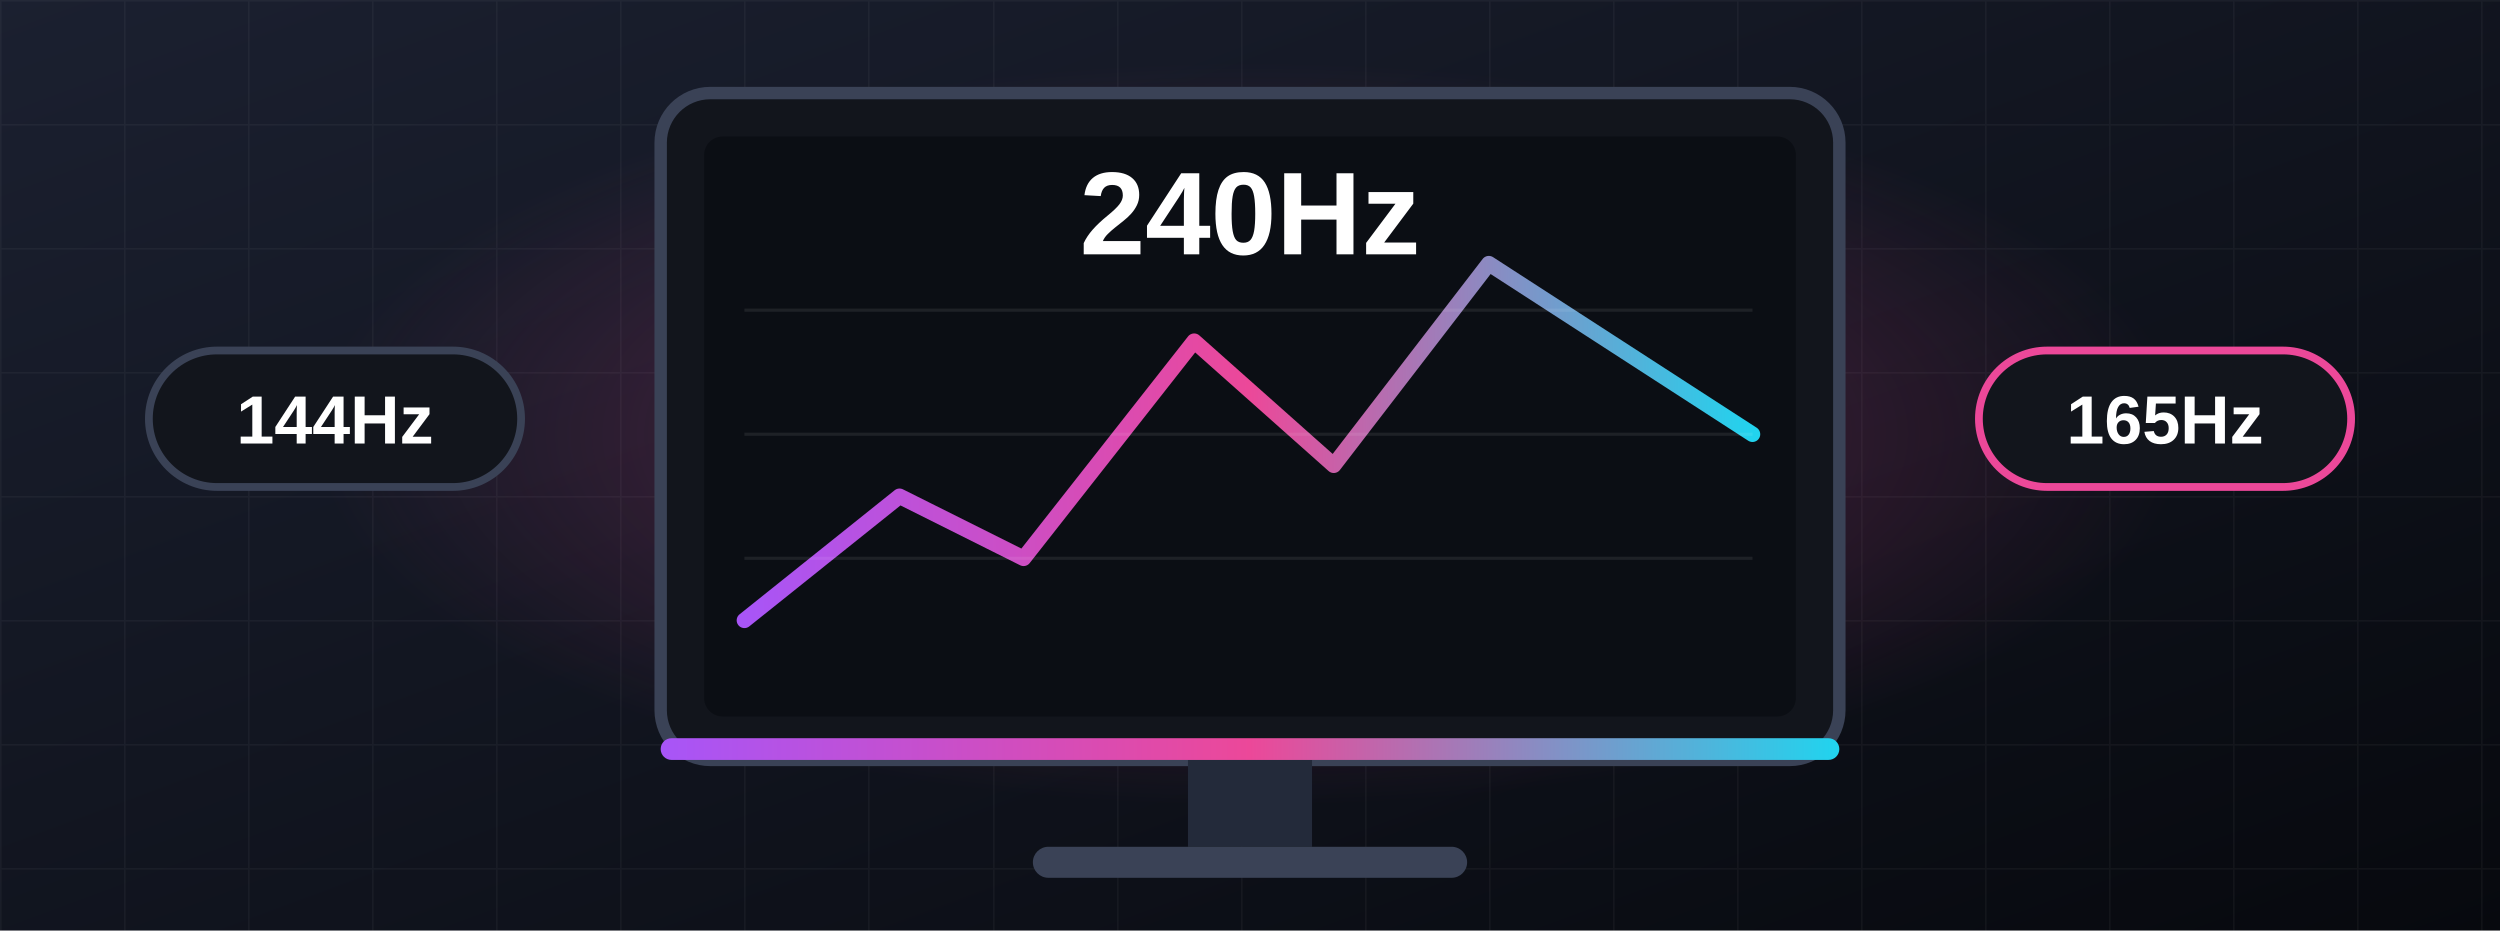
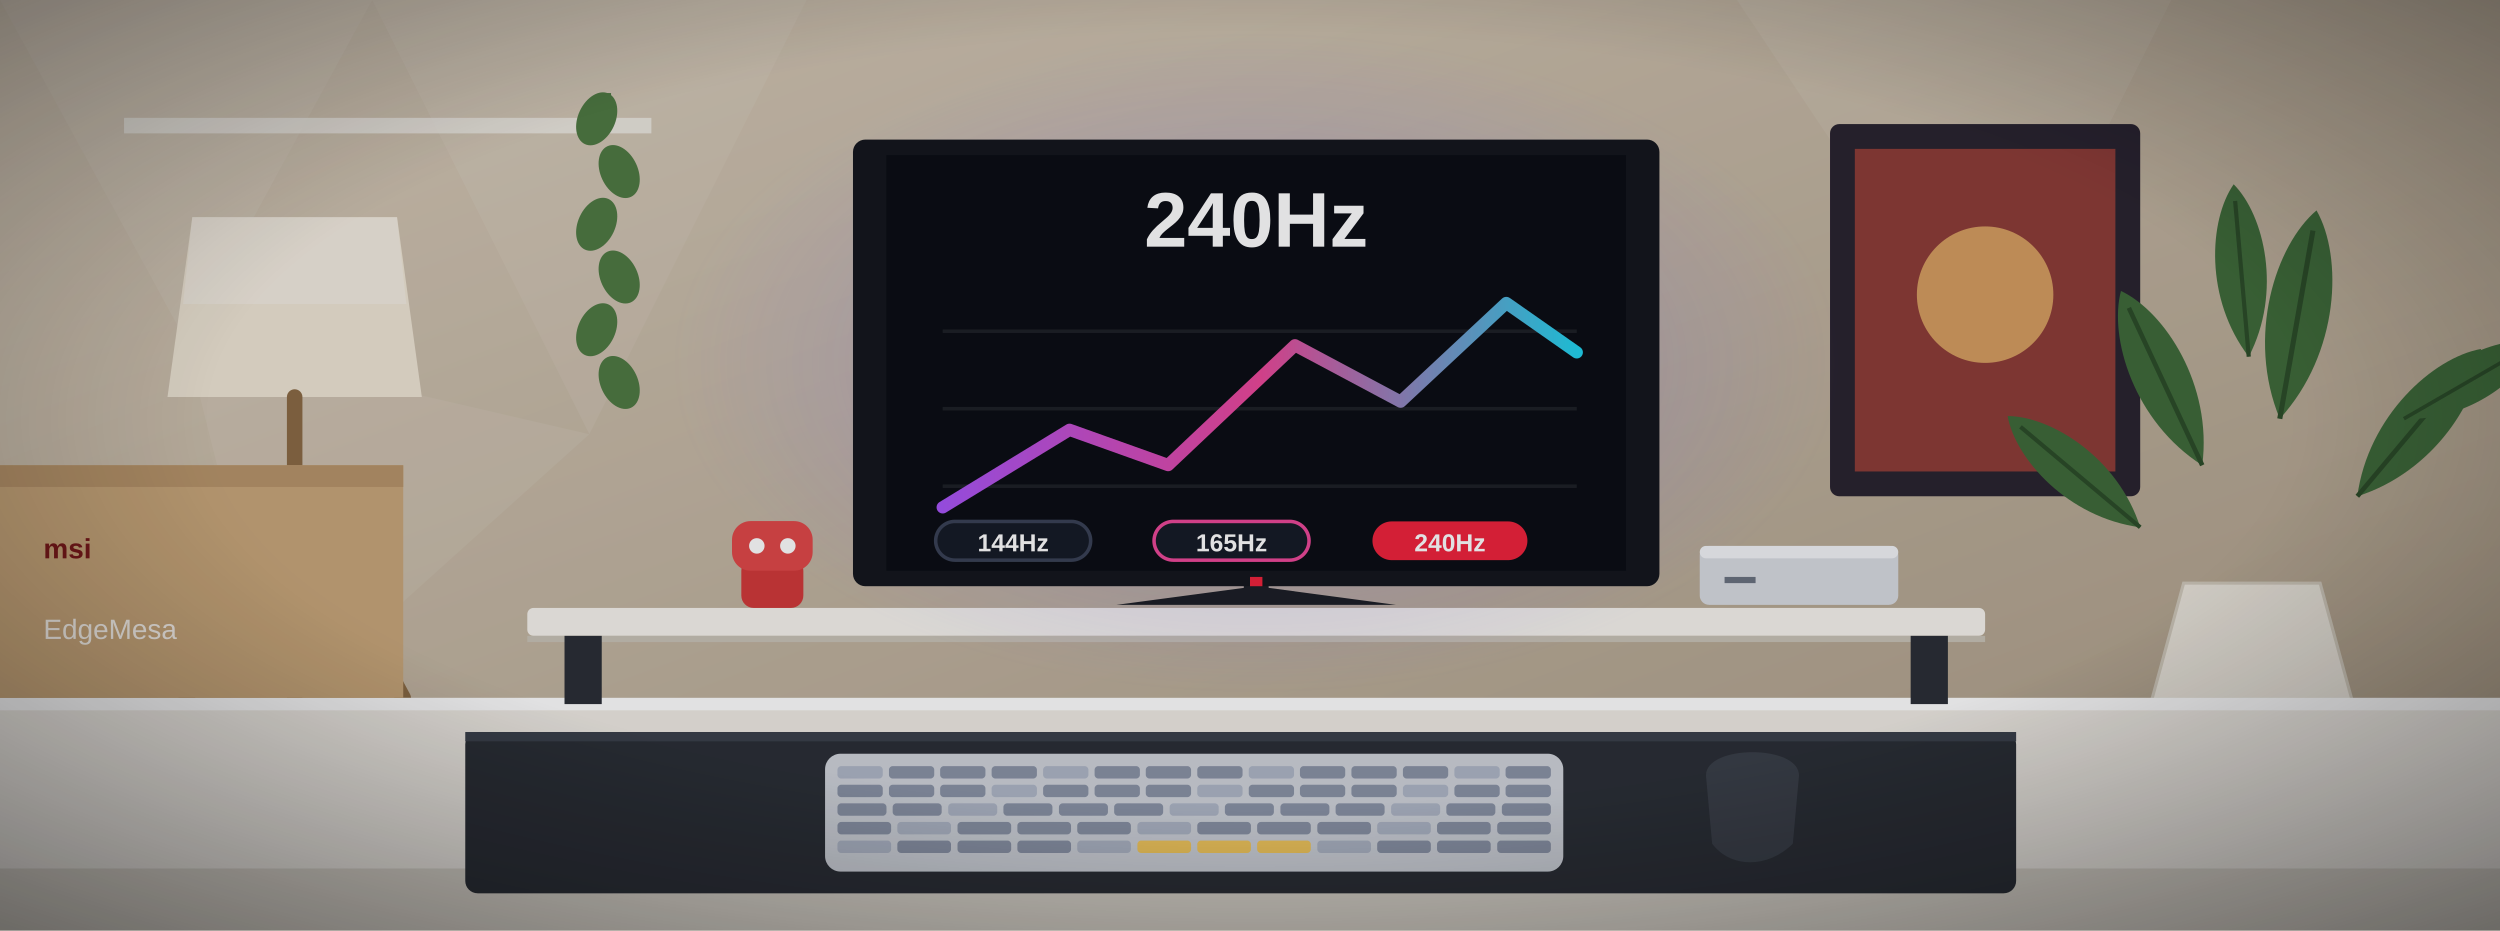
<svg xmlns="http://www.w3.org/2000/svg" viewBox="0 0 806 300" fill="none">
  <defs>
-     <linearGradient id="bg" x1="0" y1="0" x2="1" y2="1">
-       <stop offset="0" stop-color="#1b2030" />
-       <stop offset="1" stop-color="#07090e" />
+     <linearGradient id="wall" x1="0" y1="0" x2="1" y2="1">
+       <stop offset="0" stop-color="#d8ccba" />
+       <stop offset="1" stop-color="#a99a84" />
    </linearGradient>
+     <radialGradient id="vig" cx=".5" cy=".45" r=".75">
+       <stop offset=".55" stop-color="#000" stop-opacity="0" />
+       <stop offset="1" stop-color="#000" stop-opacity=".45" />
+     </radialGradient>
    <linearGradient id="ac" x1="0" y1="0" x2="1" y2="0">
      <stop offset="0" stop-color="#a855f7" />
      <stop offset=".5" stop-color="#ec4899" />
      <stop offset="1" stop-color="#22d3ee" />
    </linearGradient>
-     <linearGradient id="ac2" x1="0" y1="0" x2="0" y2="1">
-       <stop offset="0" stop-color="#ef233c" />
-       <stop offset="1" stop-color="#7a0f1d" />
-     </linearGradient>
    <radialGradient id="glow" cx=".5" cy=".5" r=".5">
-       <stop offset="0" stop-color="#ec4899" stop-opacity=".35" />
-       <stop offset="1" stop-color="#ec4899" stop-opacity="0" />
+       <stop offset="0" stop-color="#7c6cff" stop-opacity=".35" />
+       <stop offset="1" stop-color="#7c6cff" stop-opacity="0" />
    </radialGradient>
-     <pattern id="grid" width="40" height="40" patternUnits="userSpaceOnUse">
-       <path d="M40 0H0V40" fill="none" stroke="#ffffff" stroke-opacity=".04" />
-     </pattern>
  </defs>
-   <rect width="806" height="300" fill="url(#bg)" />
-   <rect width="806" height="300" fill="url(#grid)" />
-   <ellipse cx="403" cy="140" rx="300" ry="120" fill="url(#glow)" />
-   <rect x="213" y="30" width="380" height="215" rx="16" fill="#12151c" stroke="#3a4256" stroke-width="4" />
-   <rect x="227" y="44" width="352" height="187" rx="6" fill="#0b0e14" />
-   <path d="M240 200 L290 160 L330 180 L385 110 L430 150 L480 85 L565 140" stroke="url(#ac)" stroke-width="5" stroke-linecap="round" stroke-linejoin="round" />
-   <g stroke="#ffffff" stroke-opacity=".08">
-     <path d="M240 100H565" />
-     <path d="M240 140H565" />
-     <path d="M240 180H565" />
+   <rect width="806" height="300" fill="url(#wall)" />
+   <g fill="#fff" fill-opacity=".07">
+     <path d="M0 0 L120 0 L60 110Z" />
+     <path d="M120 0 L260 0 L190 140Z" />
+     <path d="M560 0 L700 0 L640 120Z" />
+     <path d="M60 110 L190 140 L90 230Z" />
  </g>
-   <text x="403" y="82" text-anchor="middle" font-family="Arial,Helvetica,sans-serif" font-weight="900" font-size="38" fill="#fff">240Hz</text>
-   <rect x="383" y="245" width="40" height="28" fill="#232a3a" />
-   <rect x="333" y="273" width="140" height="10" rx="5" fill="#3a4256" />
-   <rect x="213" y="238" width="380" height="7" rx="3.5" fill="url(#ac)" />
-   <g font-family="Arial,Helvetica,sans-serif" font-weight="800" font-size="22" fill="#fff" text-anchor="middle">
-     <rect x="48" y="113" width="120" height="44" rx="22" fill="#12151c" stroke="#3a4256" stroke-width="2.5" />
-     <text x="108" y="143">144Hz</text>
-     <rect x="638" y="113" width="120" height="44" rx="22" fill="#12151c" stroke="#ec4899" stroke-width="2.5" />
-     <text x="698" y="143">165Hz</text>
+   <rect x="590" y="40" width="100" height="120" rx="3" fill="#2a2430" />
+   <rect x="598" y="48" width="84" height="104" fill="#a8443a" fill-opacity=".8" />
+   <circle cx="640" cy="95" r="22" fill="#e8b66a" fill-opacity=".8" />
+   <rect x="40" y="38" width="170" height="5" fill="#f1eee8" fill-opacity=".8" />
+   <line x1="196" y1="40" x2="196" y2="30" stroke="#4f7a43" stroke-width="2" />
+   <ellipse cx="192" cy="40" rx="6" ry="9" fill="#4f7a43" transform="rotate(25 196 40)" />
+   <ellipse cx="200" cy="57" rx="6" ry="9" fill="#4f7a43" transform="rotate(-25 196 57)" />
+   <ellipse cx="192" cy="74" rx="6" ry="9" fill="#4f7a43" transform="rotate(25 196 74)" />
+   <ellipse cx="200" cy="91" rx="6" ry="9" fill="#4f7a43" transform="rotate(-25 196 91)" />
+   <ellipse cx="192" cy="108" rx="6" ry="9" fill="#4f7a43" transform="rotate(25 196 108)" />
+   <ellipse cx="200" cy="125" rx="6" ry="9" fill="#4f7a43" transform="rotate(-25 196 125)" />
+   <path d="M62 70 L128 70 L136 128 L54 128Z" fill="#efe6d5" />
+   <path d="M62 70 L128 70 L131 98 L59 98Z" fill="#fff" fill-opacity=".25" />
+   <g stroke="#8b6b45" stroke-width="5" stroke-linecap="round">
+     <path d="M95 128 L95 160" />
+     <path d="M95 160 L60 225" />
+     <path d="M95 160 L130 225" />
+     <path d="M95 160 L95 225" />
  </g>
+   <g>
+     <path transform="translate(710 150) rotate(-25) scale(1)" d="M0 0 C-14 -22 -10 -50 0 -62 C10 -50 14 -22 0 0Z" fill="#3f6b3a" />
+     <path transform="translate(710 150) rotate(-25) scale(1)" d="M0 0 L0 -56" stroke="#2c4d29" stroke-width="1.5" />
+     <path transform="translate(735 135) rotate(10) scale(1.1)" d="M0 0 C-14 -22 -10 -50 0 -62 C10 -50 14 -22 0 0Z" fill="#3f6b3a" />
+     <path transform="translate(735 135) rotate(10) scale(1.1)" d="M0 0 L0 -56" stroke="#2c4d29" stroke-width="1.5" />
+     <path transform="translate(760 160) rotate(40) scale(1)" d="M0 0 C-14 -22 -10 -50 0 -62 C10 -50 14 -22 0 0Z" fill="#3f6b3a" />
+     <path transform="translate(760 160) rotate(40) scale(1)" d="M0 0 L0 -56" stroke="#2c4d29" stroke-width="1.5" />
+     <path transform="translate(690 170) rotate(-50) scale(0.9)" d="M0 0 C-14 -22 -10 -50 0 -62 C10 -50 14 -22 0 0Z" fill="#3f6b3a" />
+     <path transform="translate(690 170) rotate(-50) scale(0.9)" d="M0 0 L0 -56" stroke="#2c4d29" stroke-width="1.5" />
+     <path transform="translate(725 115) rotate(-5) scale(0.9)" d="M0 0 C-14 -22 -10 -50 0 -62 C10 -50 14 -22 0 0Z" fill="#3f6b3a" />
+     <path transform="translate(725 115) rotate(-5) scale(0.9)" d="M0 0 L0 -56" stroke="#2c4d29" stroke-width="1.5" />
+     <path transform="translate(775 135) rotate(60) scale(0.8)" d="M0 0 C-14 -22 -10 -50 0 -62 C10 -50 14 -22 0 0Z" fill="#3f6b3a" />
+     <path transform="translate(775 135) rotate(60) scale(0.8)" d="M0 0 L0 -56" stroke="#2c4d29" stroke-width="1.5" />
+   </g>
+   <path d="M692 232 L704 188 L748 188 L760 232Z" fill="#e9e4da" stroke="#cfc8ba" />
+   <rect x="0" y="225" width="806" height="75" fill="#efebe4" />
+   <rect x="0" y="225" width="806" height="4" fill="#fff" />
+   <rect x="0" y="280" width="806" height="20" fill="#d9d4ca" />
+   <rect x="170" y="196" width="470" height="9" rx="2" fill="#f7f4ee" />
+   <rect x="170" y="205" width="470" height="2" fill="#c9c3b6" />
+   <rect x="182" y="205" width="12" height="22" fill="#2b2f36" />
+   <rect x="616" y="205" width="12" height="22" fill="#2b2f36" />
+   <ellipse cx="405.0" cy="117.0" rx="187.5" ry="107.2" fill="url(#glow)" />
+   <path d="M401.0 186 L401.0 194 L409.0 194 L409.0 186Z" fill="#1c1f26" />
+   <path d="M360.0 195 L405.0 189 L450.0 195Z" fill="#1c1f26" />
+   <rect x="275" y="45" width="260" height="144" rx="4" fill="#14171d" />
+   <svg x="280" y="50" width="250" height="134" viewBox="0 0 210 118">
+     <rect width="210" height="118" fill="#0b0e14" />
+     <text x="105" y="26" text-anchor="middle" font-family="Arial" font-weight="900" font-size="22" fill="#fff">240Hz</text>
+     <g stroke="#fff" stroke-opacity=".08">
+       <path d="M16 50H196" />
+       <path d="M16 72H196" />
+       <path d="M16 94H196" />
+     </g>
+     <path d="M16 100 L52 78 L80 88 L116 54 L146 70 L176 42 L196 56" stroke="url(#ac)" stroke-width="3.5" stroke-linecap="round" stroke-linejoin="round" fill="none" />
+     <rect x="14" y="104" width="44" height="11" rx="5.5" fill="#161b26" stroke="#3a4256" />
+     <text x="36" y="112.5" text-anchor="middle" font-family="Arial" font-weight="700" font-size="7" fill="#fff">144Hz</text>
+     <rect x="76" y="104" width="44" height="11" rx="5.5" fill="#161b26" stroke="#ec4899" />
+     <text x="98" y="112.5" text-anchor="middle" font-family="Arial" font-weight="700" font-size="7" fill="#fff">165Hz</text>
+     <rect x="138" y="104" width="44" height="11" rx="5.5" fill="#ef233c" />
+     <text x="160" y="112.5" text-anchor="middle" font-family="Arial" font-weight="700" font-size="7" fill="#fff">240Hz</text>
+   </svg>
+   <rect x="403.0" y="186" width="4" height="3" fill="#ef233c" />
+   <g transform="translate(236 168)">
+     <rect x="3" y="12" width="20" height="16" rx="4" fill="#d23a3a" />
+     <rect x="0" y="0" width="26" height="16" rx="6" fill="#e04848" />
+     <circle cx="8" cy="8" r="2.5" fill="#fff" />
+     <circle cx="18" cy="8" r="2.5" fill="#fff" />
+   </g>
+   <rect x="548" y="176" width="64" height="19" rx="3" fill="#d9dce2" />
+   <rect x="548" y="176" width="64" height="4" rx="2" fill="#f2f4f7" />
+   <rect x="556" y="186" width="10" height="2" fill="#6b7280" />
+   <rect x="0" y="150" width="130" height="75" fill="#c9a77a" />
+   <rect x="0" y="150" width="130" height="7" fill="#b8956a" />
+   <text x="14" y="180" font-family="Arial" font-weight="700" font-size="9" fill="#7a1a1a">msi</text>
+   <text x="14" y="206" font-family="Arial" font-size="9" fill="#fff" fill-opacity=".85">EdgeMesa</text>
+   <rect x="150" y="236" width="500" height="52" rx="4" fill="#2b2f36" />
+   <rect x="150" y="236" width="500" height="3" fill="#3b414b" />
+   <rect x="266.0" y="243.0" width="238.0" height="38.0" rx="5" fill="#cfd3da" />
+   <rect x="270.0" y="247.0" width="14.6" height="4.0" rx="1.2" fill="#aeb6c6" />
+   <rect x="286.6" y="247.0" width="14.6" height="4.0" rx="1.2" fill="#8a93a6" />
+   <rect x="303.1" y="247.0" width="14.6" height="4.0" rx="1.2" fill="#8a93a6" />
+   <rect x="319.7" y="247.0" width="14.6" height="4.0" rx="1.2" fill="#8a93a6" />
+   <rect x="336.3" y="247.0" width="14.6" height="4.0" rx="1.2" fill="#aeb6c6" />
+   <rect x="352.9" y="247.0" width="14.6" height="4.0" rx="1.2" fill="#8a93a6" />
+   <rect x="369.4" y="247.0" width="14.6" height="4.0" rx="1.2" fill="#8a93a6" />
+   <rect x="386.0" y="247.0" width="14.6" height="4.0" rx="1.2" fill="#8a93a6" />
+   <rect x="402.6" y="247.0" width="14.6" height="4.0" rx="1.2" fill="#aeb6c6" />
+   <rect x="419.1" y="247.0" width="14.6" height="4.0" rx="1.2" fill="#8a93a6" />
+   <rect x="435.7" y="247.0" width="14.6" height="4.0" rx="1.2" fill="#8a93a6" />
+   <rect x="452.3" y="247.0" width="14.6" height="4.0" rx="1.2" fill="#8a93a6" />
+   <rect x="468.9" y="247.0" width="14.6" height="4.0" rx="1.2" fill="#aeb6c6" />
+   <rect x="485.4" y="247.0" width="14.6" height="4.0" rx="1.2" fill="#8a93a6" />
+   <rect x="270.0" y="253.0" width="14.6" height="4.0" rx="1.2" fill="#8a93a6" />
+   <rect x="286.6" y="253.0" width="14.6" height="4.0" rx="1.2" fill="#8a93a6" />
+   <rect x="303.1" y="253.0" width="14.6" height="4.0" rx="1.2" fill="#8a93a6" />
+   <rect x="319.7" y="253.0" width="14.6" height="4.0" rx="1.2" fill="#aeb6c6" />
+   <rect x="336.3" y="253.0" width="14.6" height="4.0" rx="1.2" fill="#8a93a6" />
+   <rect x="352.9" y="253.0" width="14.6" height="4.0" rx="1.2" fill="#8a93a6" />
+   <rect x="369.4" y="253.0" width="14.6" height="4.0" rx="1.2" fill="#8a93a6" />
+   <rect x="386.0" y="253.0" width="14.6" height="4.0" rx="1.2" fill="#aeb6c6" />
+   <rect x="402.6" y="253.0" width="14.6" height="4.0" rx="1.2" fill="#8a93a6" />
+   <rect x="419.1" y="253.0" width="14.6" height="4.0" rx="1.2" fill="#8a93a6" />
+   <rect x="435.7" y="253.0" width="14.6" height="4.0" rx="1.2" fill="#8a93a6" />
+   <rect x="452.3" y="253.0" width="14.6" height="4.0" rx="1.2" fill="#aeb6c6" />
+   <rect x="468.9" y="253.0" width="14.6" height="4.0" rx="1.2" fill="#8a93a6" />
+   <rect x="485.4" y="253.0" width="14.6" height="4.0" rx="1.2" fill="#8a93a6" />
+   <rect x="270.0" y="259.0" width="15.8" height="4.0" rx="1.2" fill="#8a93a6" />
+   <rect x="287.8" y="259.0" width="15.8" height="4.0" rx="1.2" fill="#8a93a6" />
+   <rect x="305.7" y="259.0" width="15.8" height="4.0" rx="1.2" fill="#aeb6c6" />
+   <rect x="323.5" y="259.0" width="15.8" height="4.0" rx="1.2" fill="#8a93a6" />
+   <rect x="341.4" y="259.0" width="15.8" height="4.0" rx="1.2" fill="#8a93a6" />
+   <rect x="359.2" y="259.0" width="15.8" height="4.0" rx="1.2" fill="#8a93a6" />
+   <rect x="377.1" y="259.0" width="15.8" height="4.0" rx="1.2" fill="#aeb6c6" />
+   <rect x="394.9" y="259.0" width="15.8" height="4.0" rx="1.2" fill="#8a93a6" />
+   <rect x="412.8" y="259.0" width="15.8" height="4.0" rx="1.2" fill="#8a93a6" />
+   <rect x="430.6" y="259.0" width="15.8" height="4.0" rx="1.2" fill="#8a93a6" />
+   <rect x="448.5" y="259.0" width="15.8" height="4.0" rx="1.2" fill="#aeb6c6" />
+   <rect x="466.3" y="259.0" width="15.8" height="4.0" rx="1.2" fill="#8a93a6" />
+   <rect x="484.2" y="259.0" width="15.8" height="4.0" rx="1.2" fill="#8a93a6" />
+   <rect x="270.0" y="265.0" width="17.3" height="4.0" rx="1.2" fill="#8a93a6" />
+   <rect x="289.3" y="265.0" width="17.3" height="4.0" rx="1.2" fill="#aeb6c6" />
+   <rect x="308.7" y="265.0" width="17.3" height="4.0" rx="1.2" fill="#8a93a6" />
+   <rect x="328.0" y="265.0" width="17.3" height="4.0" rx="1.2" fill="#8a93a6" />
+   <rect x="347.3" y="265.0" width="17.3" height="4.0" rx="1.2" fill="#8a93a6" />
+   <rect x="366.7" y="265.0" width="17.3" height="4.0" rx="1.2" fill="#aeb6c6" />
+   <rect x="386.0" y="265.0" width="17.3" height="4.0" rx="1.2" fill="#8a93a6" />
+   <rect x="405.3" y="265.0" width="17.3" height="4.0" rx="1.2" fill="#8a93a6" />
+   <rect x="424.7" y="265.0" width="17.3" height="4.0" rx="1.2" fill="#8a93a6" />
+   <rect x="444.0" y="265.0" width="17.3" height="4.0" rx="1.2" fill="#aeb6c6" />
+   <rect x="463.3" y="265.0" width="17.3" height="4.0" rx="1.2" fill="#8a93a6" />
+   <rect x="482.7" y="265.0" width="17.3" height="4.0" rx="1.2" fill="#8a93a6" />
+   <rect x="270.0" y="271.0" width="17.3" height="4.0" rx="1.2" fill="#aeb6c6" />
+   <rect x="289.3" y="271.0" width="17.3" height="4.0" rx="1.2" fill="#8a93a6" />
+   <rect x="308.7" y="271.0" width="17.3" height="4.0" rx="1.2" fill="#8a93a6" />
+   <rect x="328.0" y="271.0" width="17.3" height="4.0" rx="1.2" fill="#8a93a6" />
+   <rect x="347.3" y="271.0" width="17.3" height="4.0" rx="1.2" fill="#aeb6c6" />
+   <rect x="366.7" y="271.0" width="17.3" height="4.0" rx="1.2" fill="#f4c95d" />
+   <rect x="386.0" y="271.0" width="17.3" height="4.0" rx="1.2" fill="#f4c95d" />
+   <rect x="405.3" y="271.0" width="17.3" height="4.0" rx="1.2" fill="#f4c95d" />
+   <rect x="424.7" y="271.0" width="17.3" height="4.0" rx="1.2" fill="#aeb6c6" />
+   <rect x="444.0" y="271.0" width="17.3" height="4.0" rx="1.2" fill="#8a93a6" />
+   <rect x="463.3" y="271.0" width="17.3" height="4.0" rx="1.2" fill="#8a93a6" />
+   <rect x="482.7" y="271.0" width="17.3" height="4.0" rx="1.2" fill="#8a93a6" />
+   <path d="M550.0 250 C550.0 240 580.0 240 580.0 250 L578.0 272 C570.0 280 558.0 280 552.0 272Z" fill="#3a3f48" />
+   <rect width="806" height="300" fill="url(#vig)" />
+   <rect width="806" height="300" fill="#05060a" fill-opacity=".12" />
</svg>
